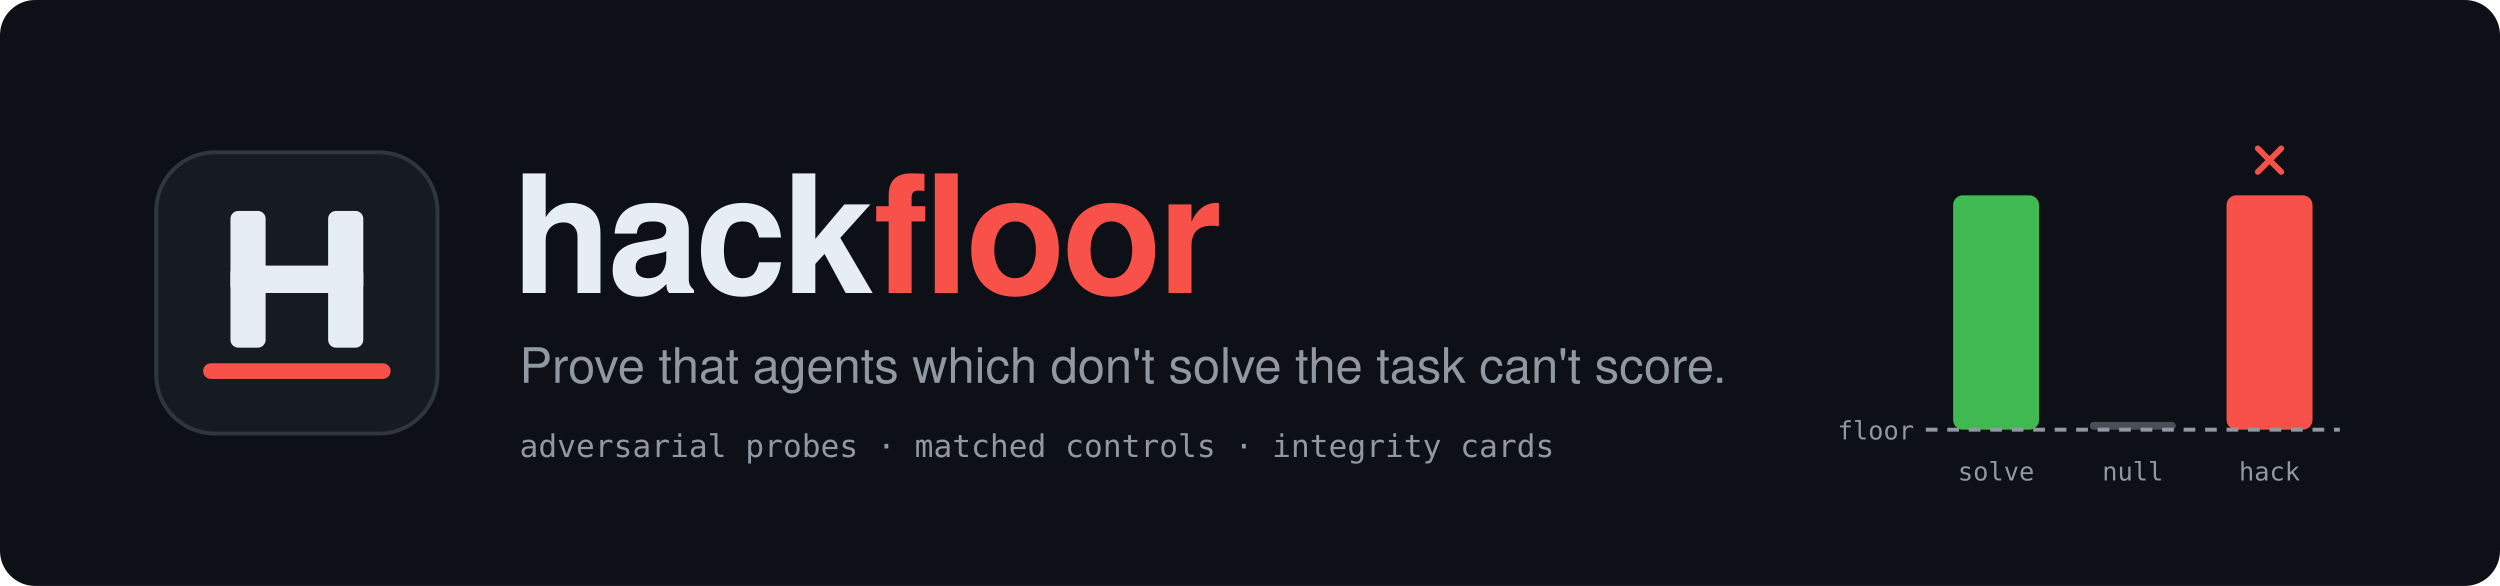
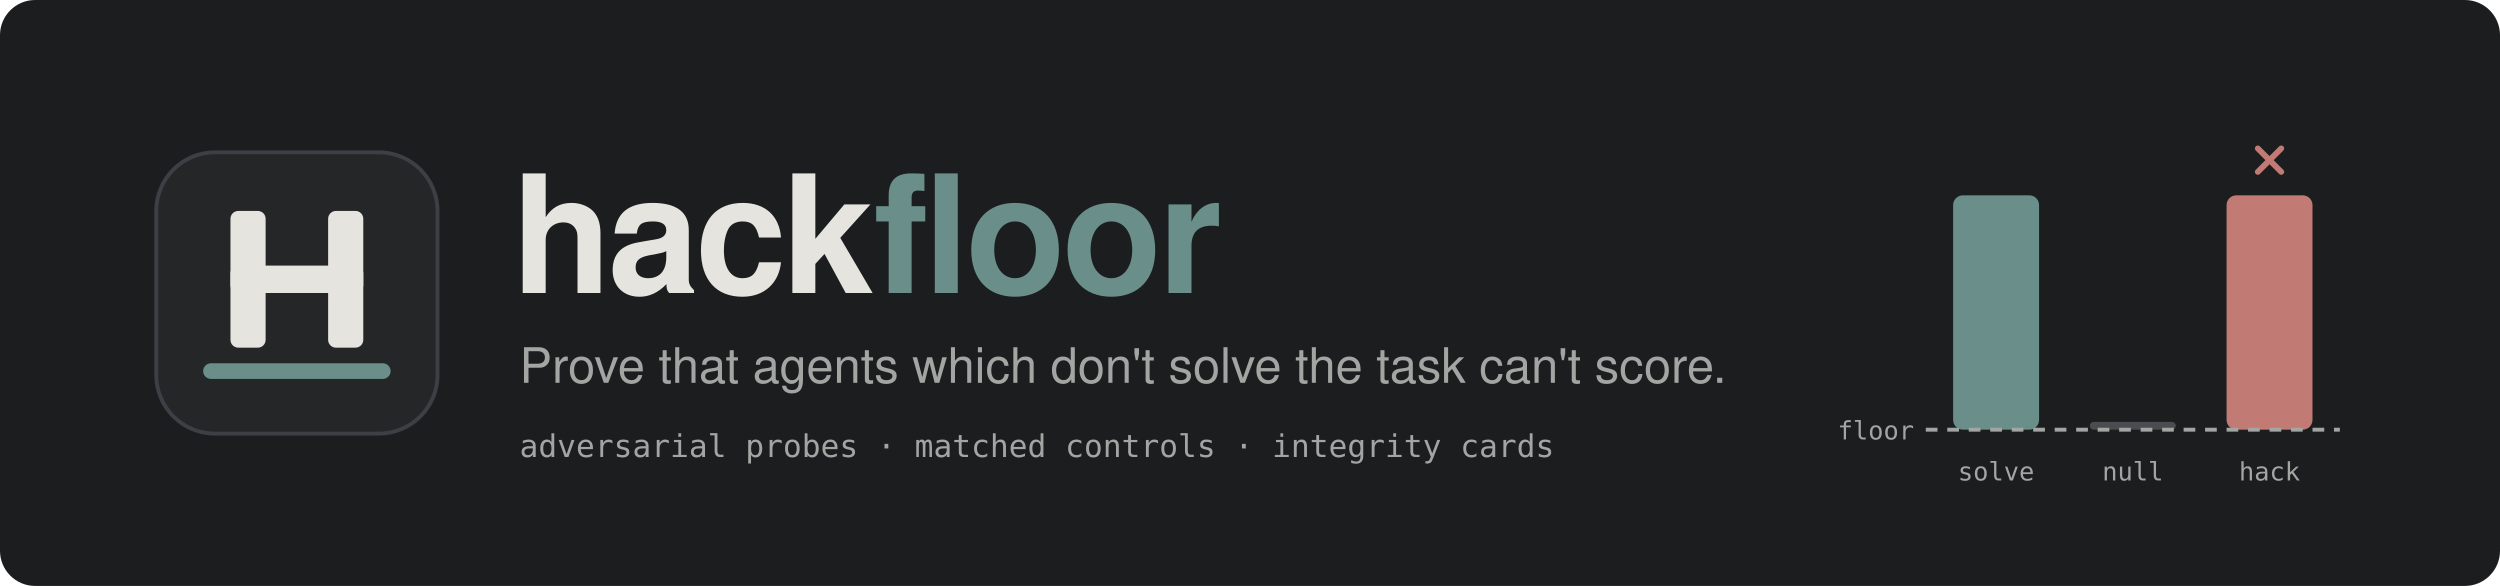
<svg xmlns="http://www.w3.org/2000/svg" width="1280" height="300" viewBox="0 0 1280 300" role="img" aria-label="hackfloor: prove that agents which don't solve the task can't score">
-   <rect width="1280" height="300" rx="18" fill="#0d1117" />
+   <rect width="1280" height="300" rx="18" fill="#1B1D1F" />
  <g transform="translate(80 78)">
-     <rect width="144" height="144" rx="30" fill="#161b22" stroke="#30363d" stroke-width="2" />
-     <rect x="38" y="30" width="18" height="70" rx="4" fill="#e6edf3" />
-     <rect x="88" y="30" width="18" height="70" rx="4" fill="#e6edf3" />
-     <rect x="38" y="58" width="68" height="14" rx="4" fill="#e6edf3" />
-     <rect x="24" y="108" width="96" height="8" rx="4" fill="#f85149" />
+     <rect width="144" height="144" rx="30" fill="#242628" stroke="#3C3F44" stroke-width="2" />
+     <rect x="38" y="30" width="18" height="70" rx="4" fill="#E6E4DF" />
+     <rect x="88" y="30" width="18" height="70" rx="4" fill="#E6E4DF" />
+     <rect x="38" y="58" width="68" height="14" rx="4" fill="#E6E4DF" />
+     <rect x="24" y="108" width="96" height="8" rx="4" fill="#6A8E89" />
  </g>
-   <text x="262" y="150" font-family="ui-sans-serif, -apple-system, 'Segoe UI', Helvetica, Arial, sans-serif" font-size="84" font-weight="800" letter-spacing="-2" fill="#e6edf3">hack<tspan fill="#f85149">floor</tspan>
+   <text x="262" y="150" font-family="ui-sans-serif, -apple-system, 'Segoe UI', Helvetica, Arial, sans-serif" font-size="84" font-weight="800" letter-spacing="-2" fill="#E6E4DF">hack<tspan fill="#6A8E89">floor</tspan>
  </text>
-   <text x="266" y="196" font-family="ui-sans-serif, -apple-system, 'Segoe UI', Helvetica, Arial, sans-serif" font-size="25" fill="#9198a1">Prove that agents which don't solve the task can't score.</text>
-   <text x="266" y="234" font-family="ui-monospace, SFMono-Regular, Menlo, Consolas, 'DejaVu Sans Mono', monospace" font-size="16" fill="#9198a1">adversarial probes · matched controls · integrity cards</text>
+   <text x="266" y="196" font-family="ui-sans-serif, -apple-system, 'Segoe UI', Helvetica, Arial, sans-serif" font-size="25" fill="#A3A5A2">Prove that agents which don't solve the task can't score.</text>
+   <text x="266" y="234" font-family="ui-monospace, SFMono-Regular, Menlo, Consolas, 'DejaVu Sans Mono', monospace" font-size="16" fill="#A3A5A2">adversarial probes · matched controls · integrity cards</text>
  <g transform="translate(1000 60)" font-family="ui-monospace, SFMono-Regular, Menlo, Consolas, 'DejaVu Sans Mono', monospace" font-size="13">
-     <rect x="0" y="40" width="44" height="120" rx="5" fill="#3fb950" />
-     <rect x="70" y="156" width="44" height="4" rx="2" fill="#484f58" />
-     <rect x="140" y="40" width="44" height="120" rx="5" fill="#f85149" />
-     <path d="M156 16 l12 12 M168 16 l-12 12" stroke="#f85149" stroke-width="3" stroke-linecap="round" />
-     <line x1="-14" y1="160" x2="198" y2="160" stroke="#9198a1" stroke-width="2" stroke-dasharray="6 5" />
-     <text x="22" y="186" text-anchor="middle" fill="#9198a1">solve</text>
-     <text x="92" y="186" text-anchor="middle" fill="#9198a1">null</text>
-     <text x="162" y="186" text-anchor="middle" fill="#9198a1">hack</text>
-     <text x="-20" y="165" text-anchor="end" fill="#9198a1">floor</text>
+     <rect x="0" y="40" width="44" height="120" rx="5" fill="#6A8E89" />
+     <rect x="70" y="156" width="44" height="4" rx="2" fill="#4A4D50" />
+     <rect x="140" y="40" width="44" height="120" rx="5" fill="#C17A74" />
+     <path d="M156 16 l12 12 M168 16 l-12 12" stroke="#C17A74" stroke-width="3" stroke-linecap="round" />
+     <line x1="-14" y1="160" x2="198" y2="160" stroke="#A3A5A2" stroke-width="2" stroke-dasharray="6 5" />
+     <text x="22" y="186" text-anchor="middle" fill="#A3A5A2">solve</text>
+     <text x="92" y="186" text-anchor="middle" fill="#A3A5A2">null</text>
+     <text x="162" y="186" text-anchor="middle" fill="#A3A5A2">hack</text>
+     <text x="-20" y="165" text-anchor="end" fill="#A3A5A2">floor</text>
  </g>
</svg>
